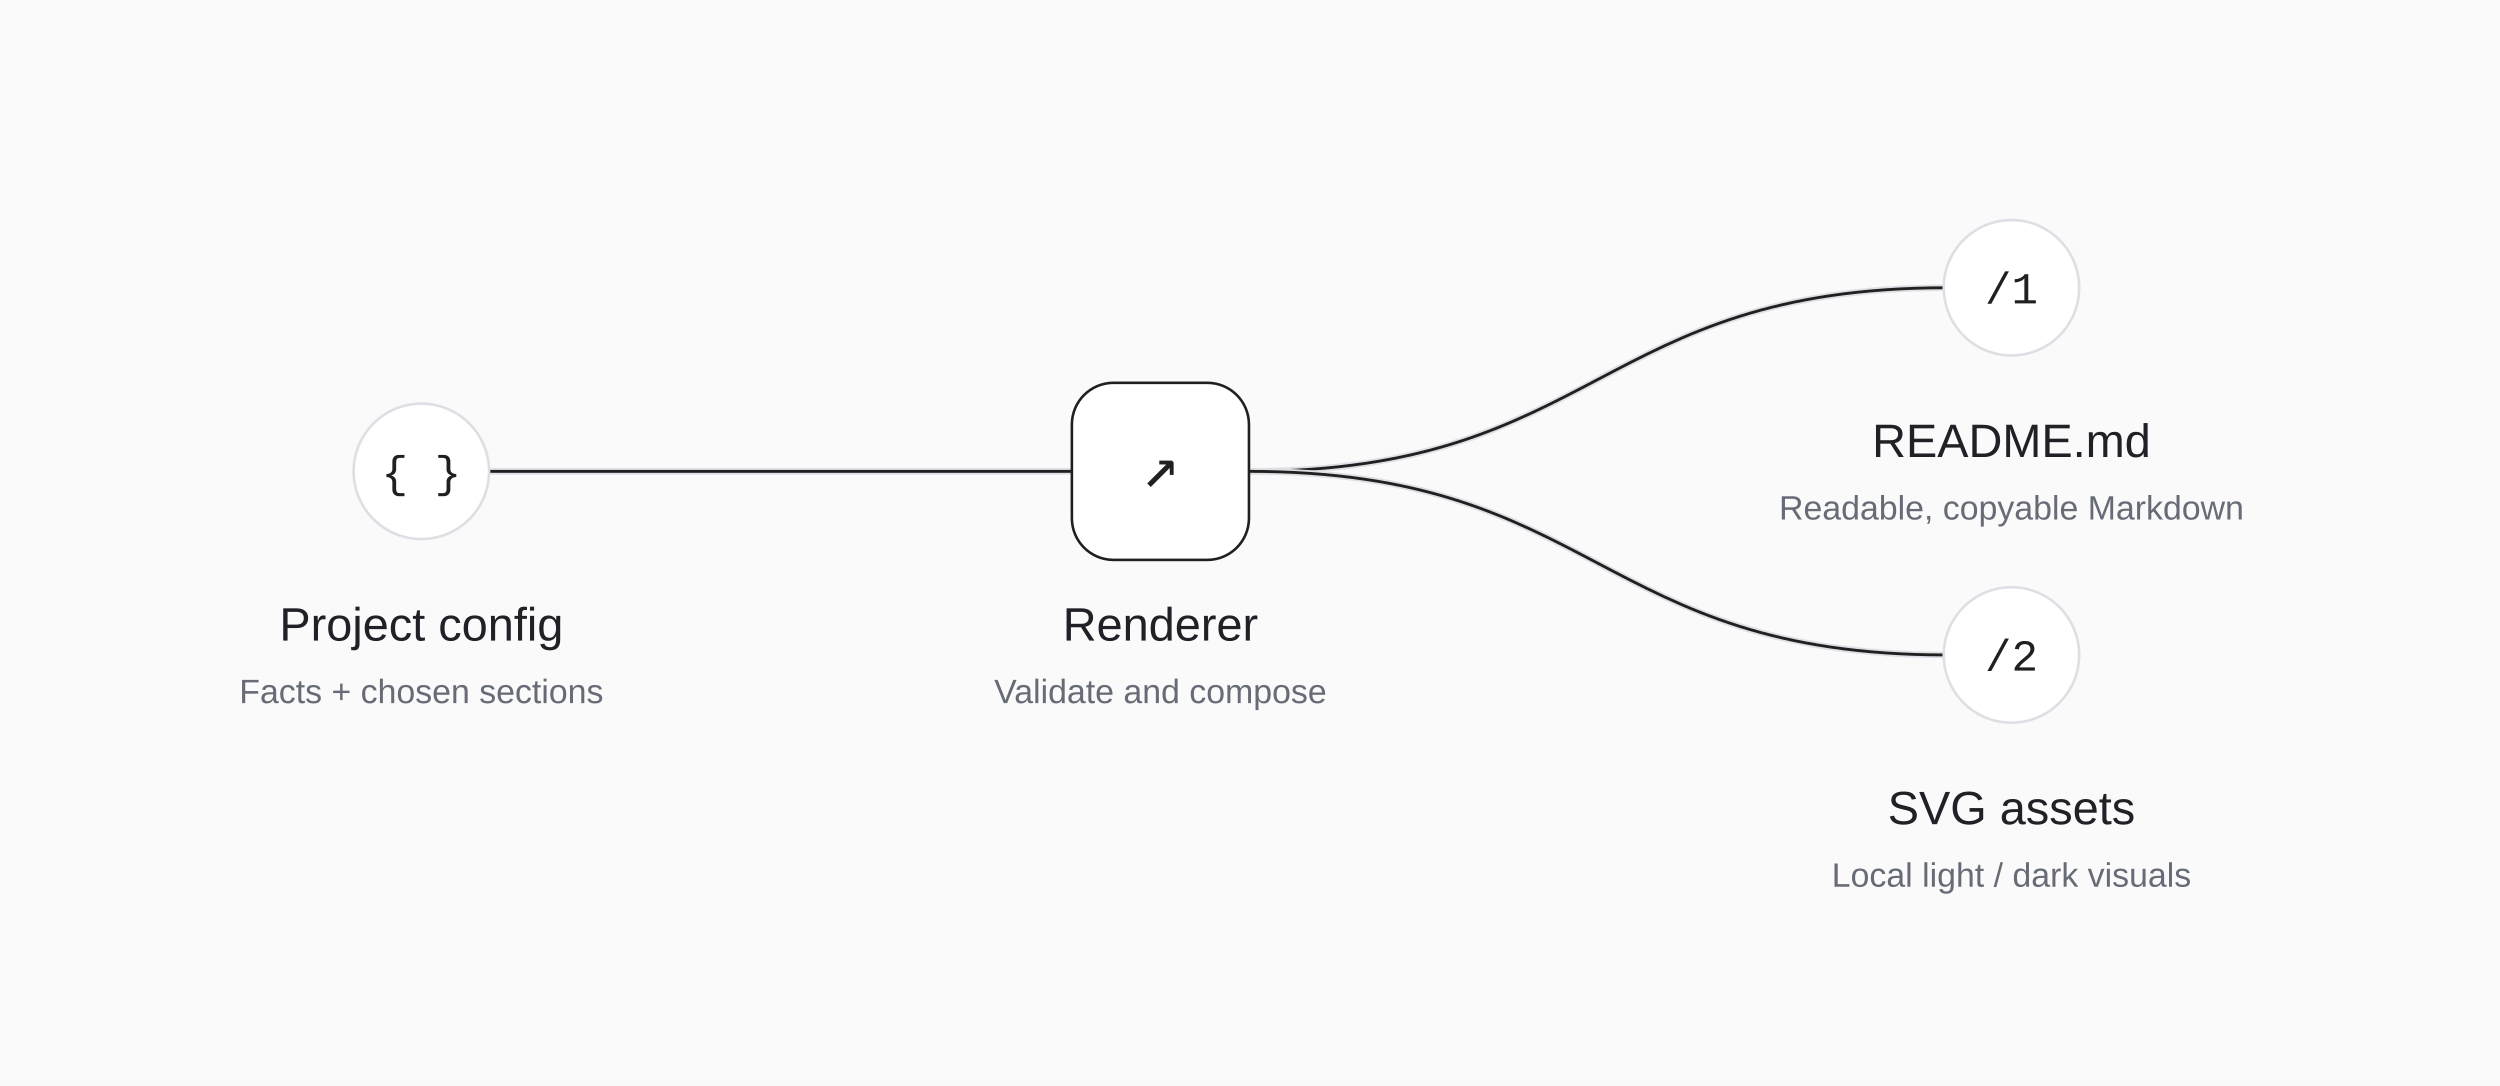
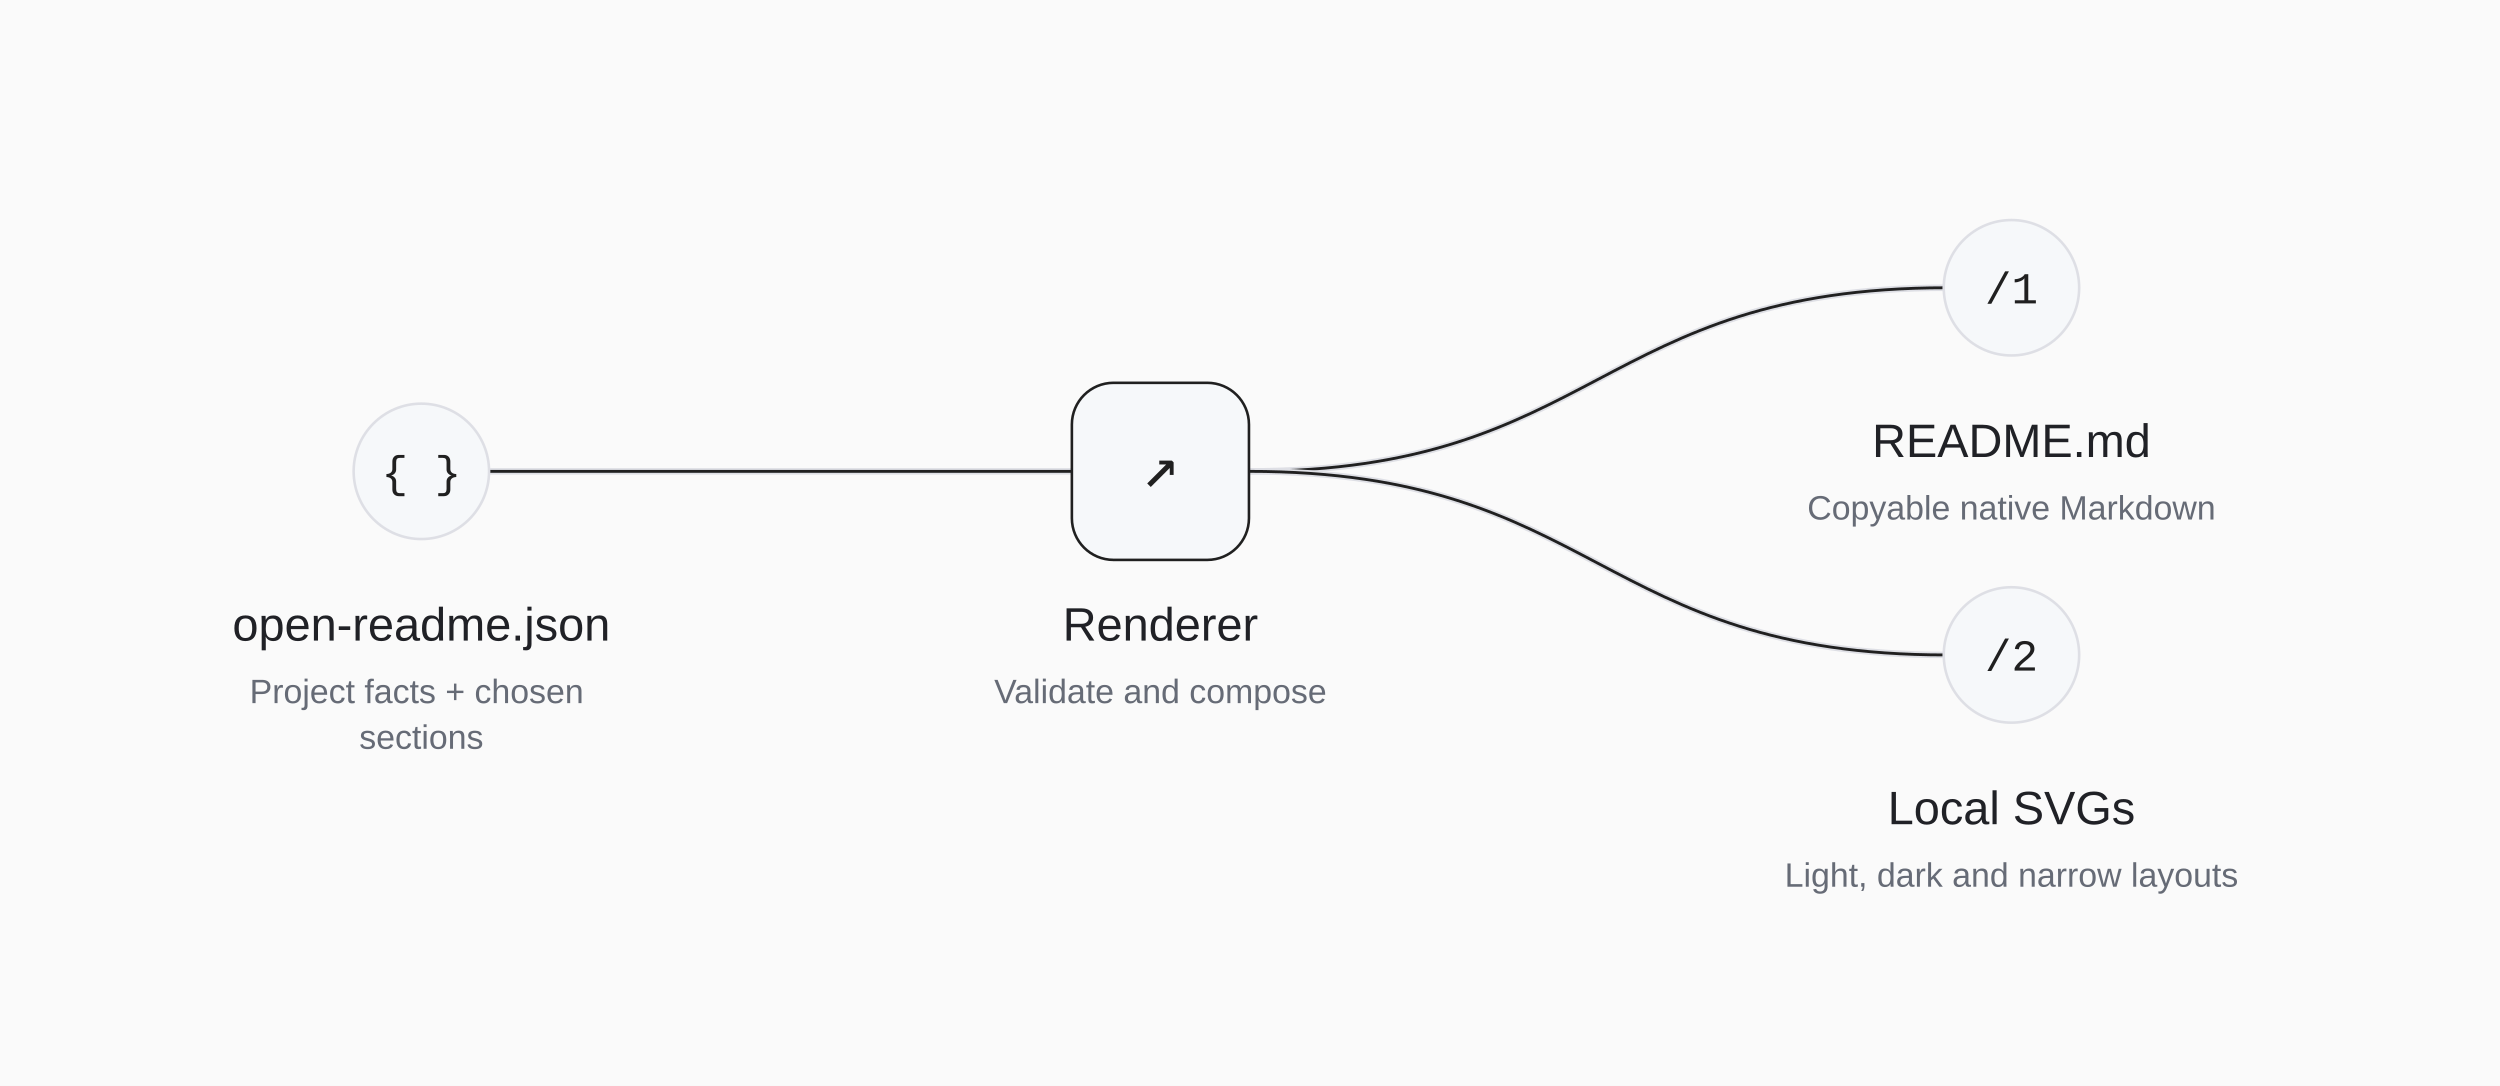
<svg xmlns="http://www.w3.org/2000/svg" width="960" height="417" viewBox="0 0 960 417" role="img" aria-labelledby="title">
  <rect x="0" y="0" width="960" height="417" rx="0" fill="#fafafa" stroke="none" />
  <path d="M187.8 181C299.7 181 299.7 181 411.6 181" fill="none" stroke="#dedfe5" stroke-width="2.5" />
  <path d="M187.8 181C299.7 181 299.7 181 411.6 181" fill="none" stroke="#202020" stroke-width="1.1" />
  <path d="M479.6 181C613.5 181 613.5 110.5 747.4 110.5" fill="none" stroke="#dedfe5" stroke-width="2.5" />
  <path d="M479.6 181C613.5 181 613.5 110.5 747.4 110.5" fill="none" stroke="#202020" stroke-width="1.1" />
  <path d="M479.6 181C613.5 181 613.5 251.5 747.4 251.5" fill="none" stroke="#dedfe5" stroke-width="2.5" />
  <path d="M479.6 181C613.5 181 613.5 251.5 747.4 251.5" fill="none" stroke="#202020" stroke-width="1.1" />
-   <circle cx="161.8" cy="181" r="26" fill="#ffffff" stroke="#dedfe5" />
+   <circle cx="161.8" cy="181" r="26" fill="#f6f8fa" stroke="#dedfe5" />
  <text x="161.8" y="187" font-family="'SFMono-Regular', Consolas, 'Liberation Mono', monospace" font-size="17" font-weight="500" fill="#202020" text-anchor="middle">
    <tspan x="161.8" dy="0">{ }</tspan>
  </text>
  <text x="161.8" y="246" font-family="-apple-system, BlinkMacSystemFont, 'Segoe UI', Arial, sans-serif" font-size="18" font-weight="500" fill="#202126" text-anchor="middle">
-     <tspan x="161.8" dy="0">Project config</tspan>
+     <tspan x="161.8" dy="0">open-readme.json</tspan>
  </text>
  <text x="161.8" y="270" font-family="-apple-system, BlinkMacSystemFont, 'Segoe UI', Arial, sans-serif" font-size="13" font-weight="400" fill="#666b76" text-anchor="middle">
-     <tspan x="161.8" dy="0">Facts + chosen sections</tspan>
+     <tspan x="161.8" dy="0">Project facts + chosen</tspan>
+     <tspan x="161.8" dy="17.55">sections</tspan>
  </text>
-   <rect x="411.6" y="147" width="68" height="68" rx="16" fill="#ffffff" stroke="#202020" />
+   <rect x="411.6" y="147" width="68" height="68" rx="16" fill="#f6f8fa" stroke="#202020" />
  <text x="445.6" y="187" font-family="'SFMono-Regular', Consolas, 'Liberation Mono', monospace" font-size="24" font-weight="500" fill="#202020" text-anchor="middle">
    <tspan x="445.6" dy="0">↗</tspan>
  </text>
  <text x="445.6" y="246" font-family="-apple-system, BlinkMacSystemFont, 'Segoe UI', Arial, sans-serif" font-size="18" font-weight="500" fill="#202126" text-anchor="middle">
    <tspan x="445.6" dy="0">Renderer</tspan>
  </text>
  <text x="445.6" y="270" font-family="-apple-system, BlinkMacSystemFont, 'Segoe UI', Arial, sans-serif" font-size="13" font-weight="400" fill="#666b76" text-anchor="middle">
    <tspan x="445.6" dy="0">Validate and compose</tspan>
  </text>
-   <circle cx="772.4" cy="110.5" r="26" fill="#ffffff" stroke="#dedfe5" />
+   <circle cx="772.4" cy="110.5" r="26" fill="#f6f8fa" stroke="#dedfe5" />
  <text x="772.4" y="116.5" font-family="'SFMono-Regular', Consolas, 'Liberation Mono', monospace" font-size="17" font-weight="500" fill="#202020" text-anchor="middle">
    <tspan x="772.4" dy="0">/1</tspan>
  </text>
  <text x="772.4" y="175.5" font-family="-apple-system, BlinkMacSystemFont, 'Segoe UI', Arial, sans-serif" font-size="18" font-weight="500" fill="#202126" text-anchor="middle">
    <tspan x="772.4" dy="0">README.md</tspan>
  </text>
  <text x="772.4" y="199.5" font-family="-apple-system, BlinkMacSystemFont, 'Segoe UI', Arial, sans-serif" font-size="13" font-weight="400" fill="#666b76" text-anchor="middle">
-     <tspan x="772.4" dy="0">Readable, copyable Markdown</tspan>
+     <tspan x="772.4" dy="0">Copyable native Markdown</tspan>
  </text>
-   <circle cx="772.4" cy="251.5" r="26" fill="#ffffff" stroke="#dedfe5" />
+   <circle cx="772.4" cy="251.5" r="26" fill="#f6f8fa" stroke="#dedfe5" />
  <text x="772.4" y="257.5" font-family="'SFMono-Regular', Consolas, 'Liberation Mono', monospace" font-size="17" font-weight="500" fill="#202020" text-anchor="middle">
    <tspan x="772.4" dy="0">/2</tspan>
  </text>
  <text x="772.4" y="316.5" font-family="-apple-system, BlinkMacSystemFont, 'Segoe UI', Arial, sans-serif" font-size="18" font-weight="500" fill="#202126" text-anchor="middle">
-     <tspan x="772.4" dy="0">SVG assets</tspan>
+     <tspan x="772.4" dy="0">Local SVGs</tspan>
  </text>
  <text x="772.4" y="340.5" font-family="-apple-system, BlinkMacSystemFont, 'Segoe UI', Arial, sans-serif" font-size="13" font-weight="400" fill="#666b76" text-anchor="middle">
-     <tspan x="772.4" dy="0">Local light / dark visuals</tspan>
+     <tspan x="772.4" dy="0">Light, dark and narrow layouts</tspan>
  </text>
</svg>
